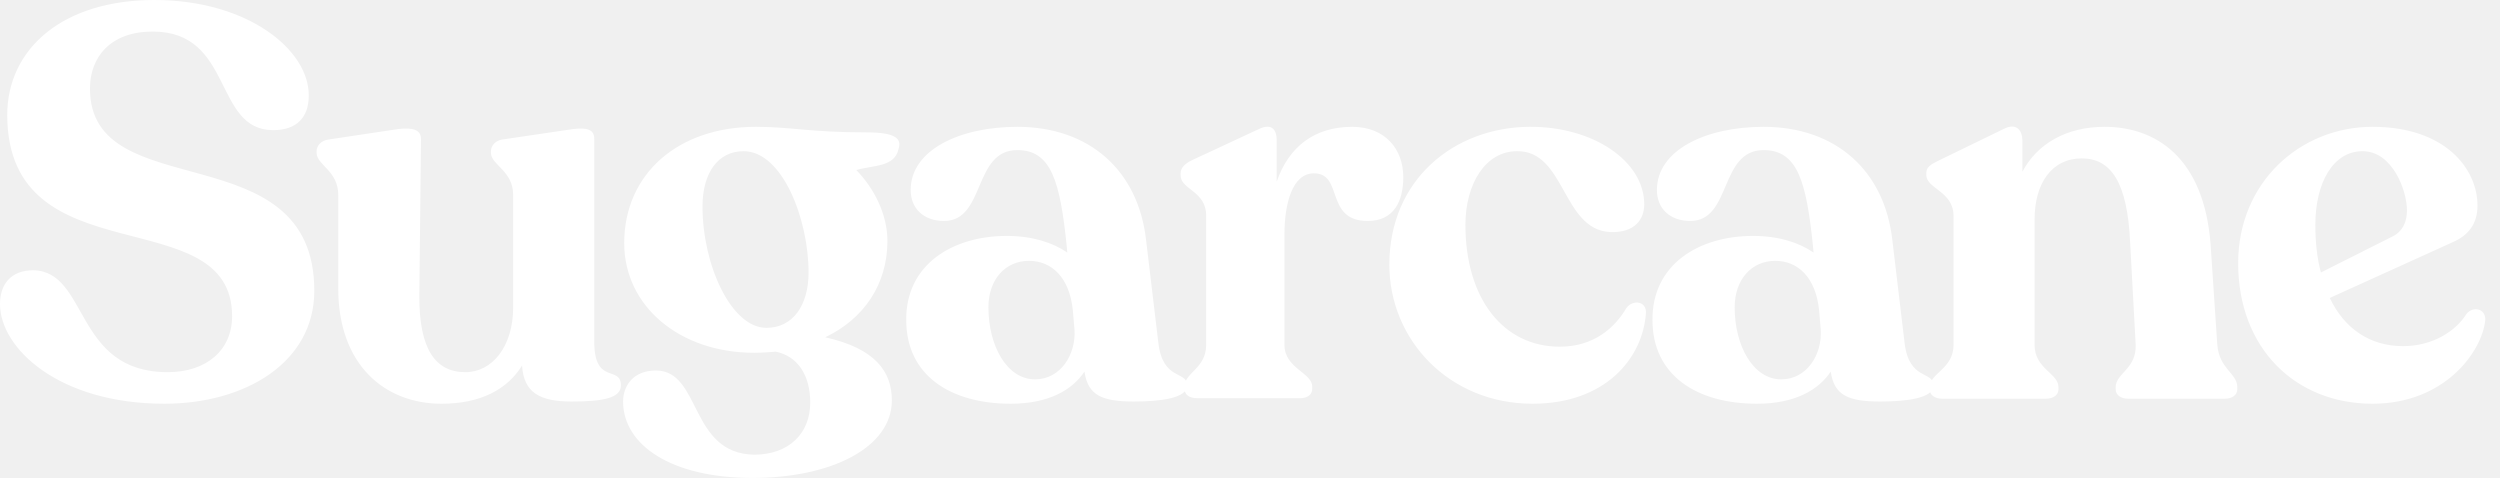
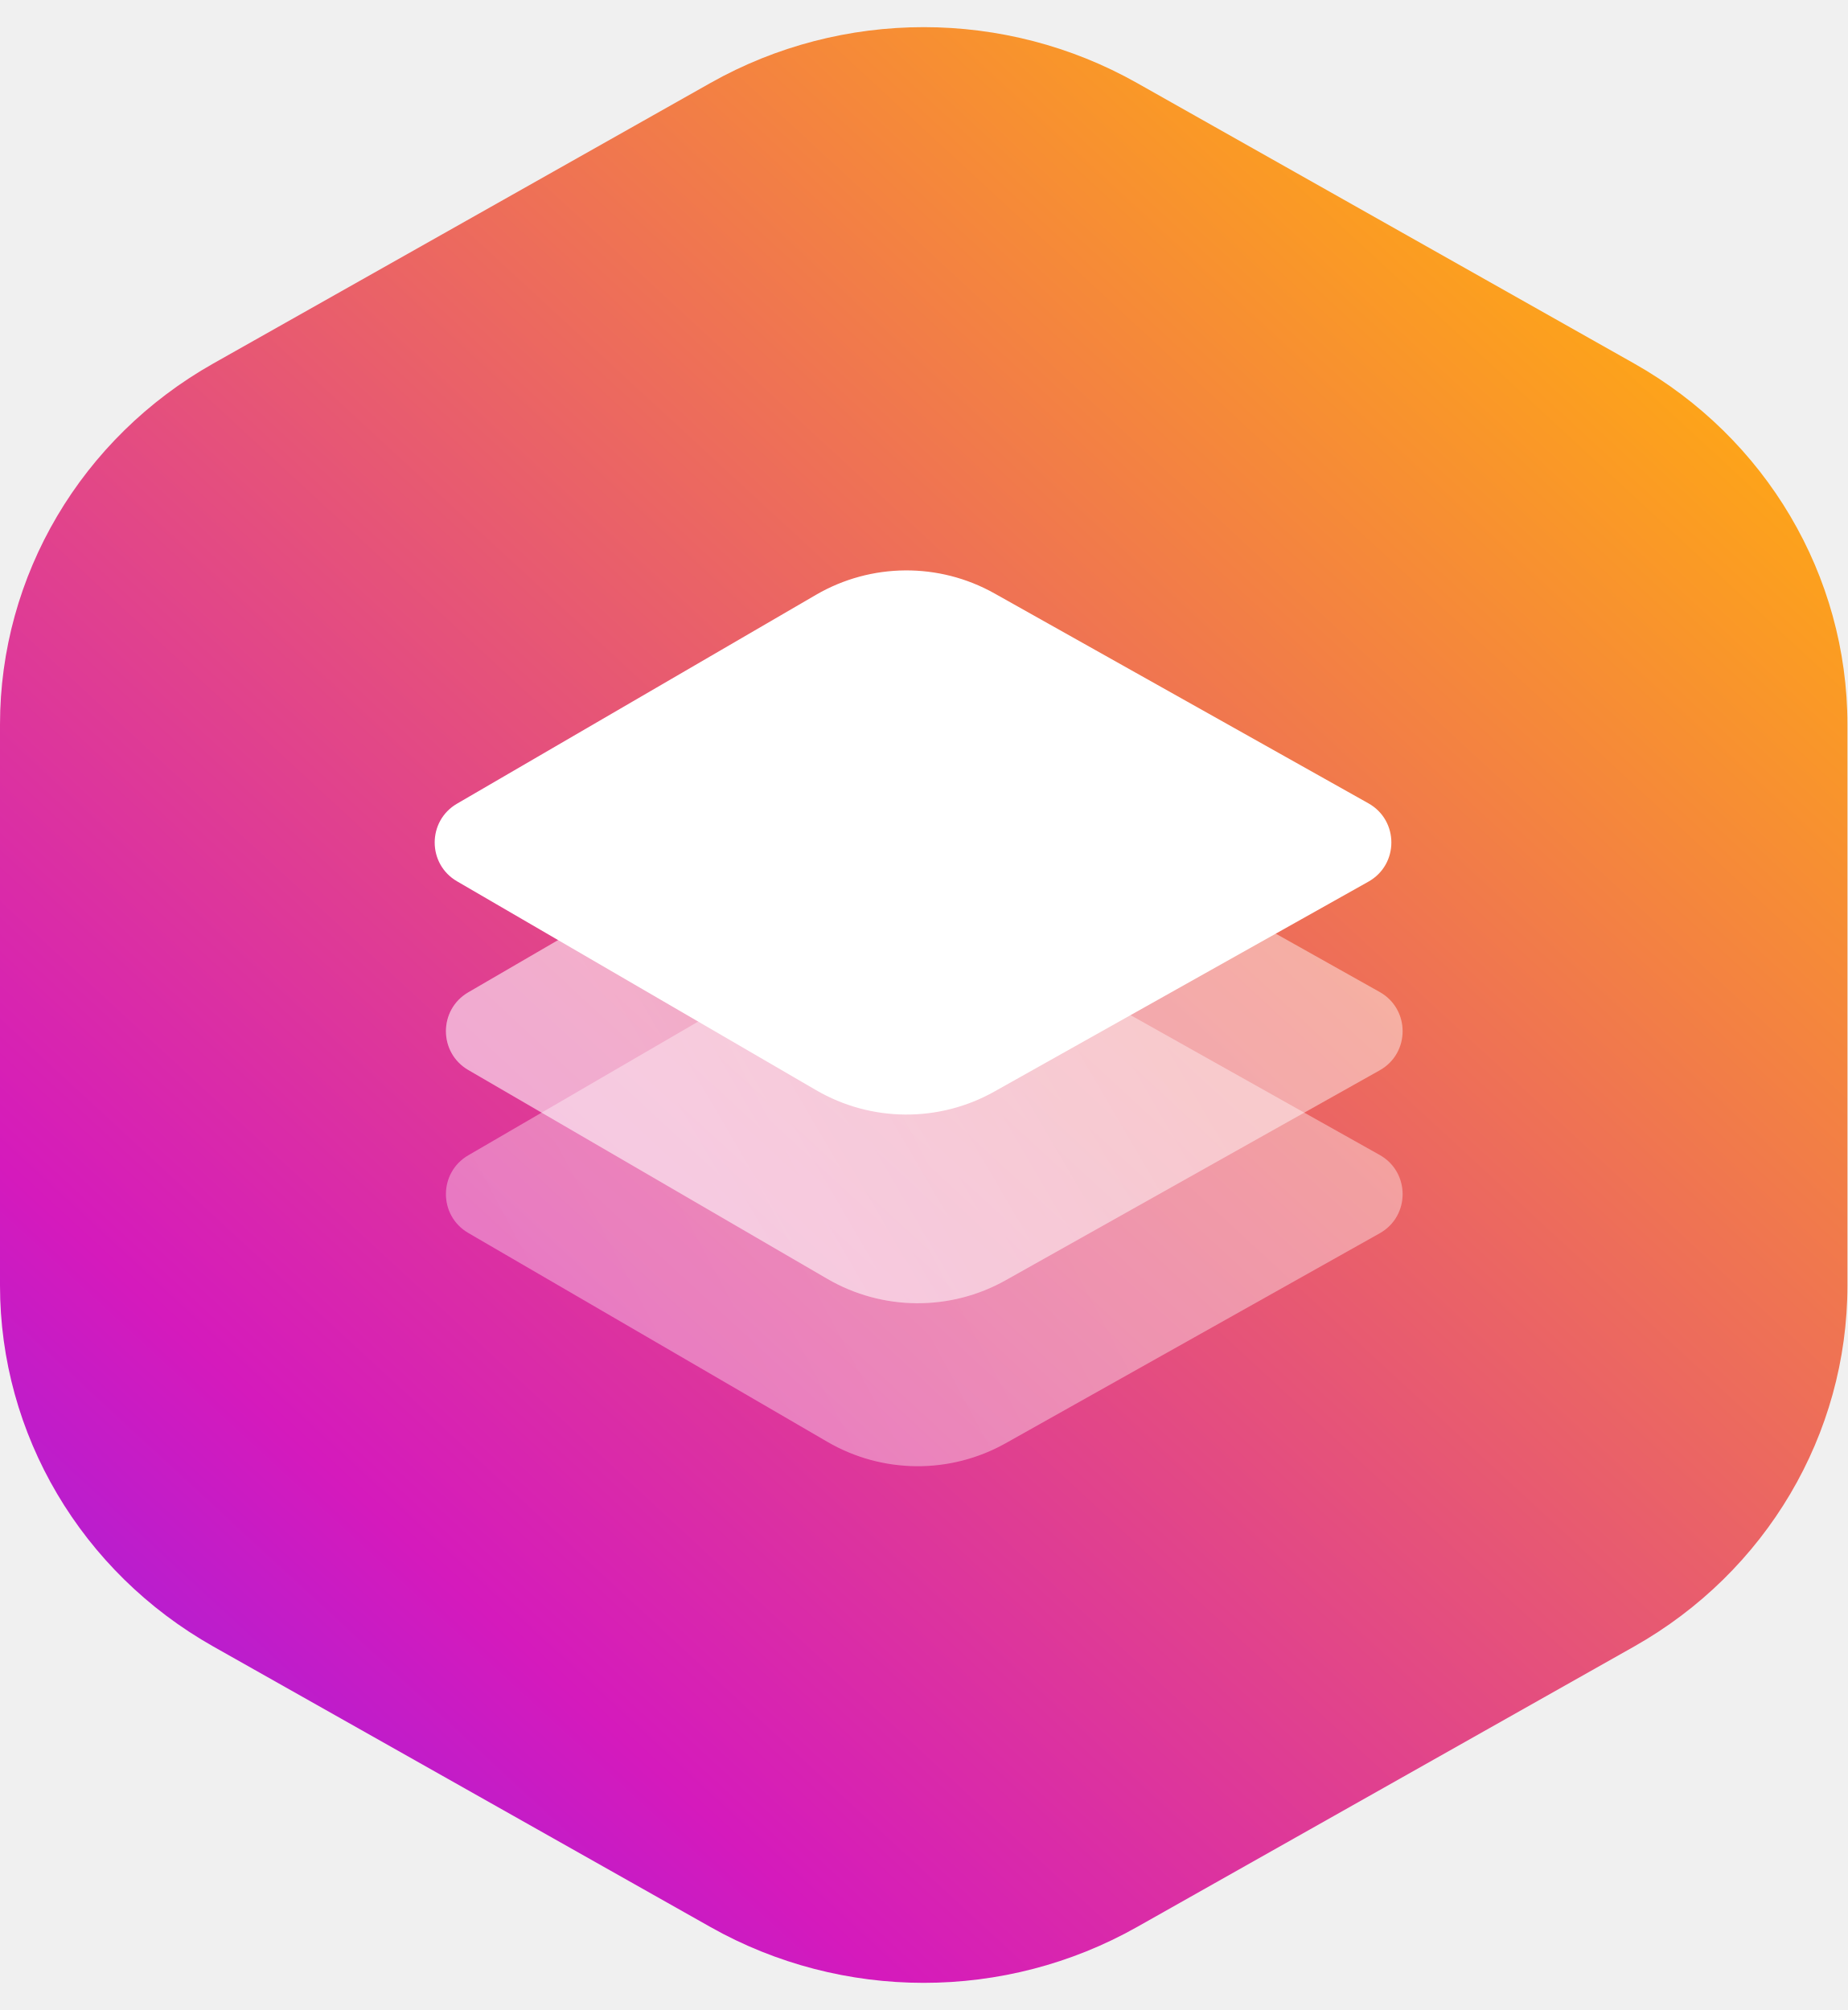
- <svg xmlns="http://www.w3.org/2000/svg" width="136" height="26" viewBox="0 0 136 26" fill="none">
-   <path d="M8.942 21.963C13.322 21.963 17.098 19.733 17.098 15.817C17.098 7.14 4.894 11.298 4.894 4.82C4.894 3.103 6.012 1.717 8.307 1.717C12.718 1.717 11.6 7.08 14.863 7.08C16.162 7.08 16.796 6.357 16.796 5.212C16.826 2.712 13.473 0 8.398 0C3.414 0 0.393 2.651 0.393 6.267C0.423 15.184 12.627 10.786 12.627 17.203C12.627 19.041 11.238 20.246 9.123 20.246C4.018 20.246 4.833 14.762 1.813 14.702C0.574 14.702 0 15.486 0 16.54C0 18.95 3.202 21.963 8.942 21.963ZM32.327 18.589V7.562C32.327 7.05 31.964 6.929 31.179 7.02L27.312 7.592C26.95 7.652 26.708 7.924 26.708 8.225V8.315C26.708 8.978 27.916 9.279 27.916 10.605V16.721C27.916 18.86 26.768 20.246 25.318 20.246C23.657 20.246 22.811 18.95 22.811 16.148L22.902 7.562C22.902 7.05 22.449 6.929 21.663 7.02L17.857 7.592C17.464 7.652 17.223 7.924 17.223 8.225V8.315C17.223 8.978 18.401 9.279 18.401 10.605V15.697C18.401 19.824 20.908 21.963 24.019 21.963C26.104 21.963 27.584 21.21 28.4 19.884C28.49 21.36 29.366 21.843 31.088 21.843C32.78 21.843 33.777 21.662 33.777 20.969C33.777 19.854 32.327 20.969 32.327 18.589ZM47.128 7.201C44.046 7.201 43.05 6.899 41.116 6.899C36.887 6.899 33.957 9.46 33.957 13.226C33.957 16.66 36.978 19.191 41.026 19.191C41.418 19.191 41.811 19.161 42.204 19.131C43.382 19.372 44.077 20.396 44.077 21.903C44.077 23.59 42.898 24.735 41.026 24.735C37.491 24.674 38.156 20.155 35.679 20.155C34.44 20.155 33.896 20.999 33.896 21.843C33.896 24.192 36.494 26 40.935 26C45.224 26 48.517 24.343 48.517 21.782C48.517 20.185 47.581 18.95 44.892 18.348C46.977 17.354 48.276 15.486 48.276 13.105C48.276 11.659 47.551 10.243 46.584 9.249C47.52 8.978 48.668 9.098 48.88 8.104C49.061 7.562 48.759 7.201 47.128 7.201ZM38.216 11.238C38.216 9.4 39.062 8.225 40.452 8.225C42.566 8.225 43.986 11.931 43.986 14.823C43.986 16.6 43.14 17.835 41.69 17.835C39.787 17.835 38.216 14.431 38.216 11.238ZM63.014 18.649L62.349 13.075C61.926 9.279 59.268 6.899 55.341 6.899C52.199 6.899 49.541 8.165 49.541 10.334C49.541 11.358 50.266 12.021 51.353 12.021C53.619 12.021 52.924 8.165 55.341 8.165C57.183 8.165 57.667 9.852 58.029 13.377L58.059 13.738C57.274 13.196 56.156 12.834 54.767 12.834C51.806 12.834 49.269 14.401 49.299 17.414C49.299 20.426 51.716 21.963 54.978 21.963C57.062 21.963 58.331 21.21 58.996 20.215C59.177 21.511 59.962 21.843 61.684 21.843C63.134 21.843 64.584 21.662 64.584 20.969C64.584 20.155 63.255 20.728 63.014 18.649ZM56.307 20.637C54.767 20.637 53.77 18.8 53.77 16.721C53.77 15.184 54.706 14.19 55.975 14.19C57.214 14.19 58.18 15.094 58.361 16.871L58.452 17.926C58.543 19.282 57.697 20.637 56.307 20.637ZM73.56 6.899C71.536 6.899 70.117 7.954 69.452 9.882V7.622C69.452 7.05 69.18 6.688 68.485 7.02L64.86 8.707C64.468 8.888 64.226 9.129 64.226 9.43V9.55C64.226 10.304 65.615 10.394 65.615 11.72V18.769C65.615 20.035 64.437 20.276 64.437 21.029V21.149C64.437 21.481 64.709 21.662 65.132 21.662H70.721C71.113 21.662 71.385 21.481 71.385 21.149V21.029C71.385 20.276 69.875 20.035 69.875 18.769V12.744C69.875 11.087 70.298 9.43 71.476 9.43C73.107 9.43 72.05 12.021 74.406 12.021C75.856 12.021 76.339 10.906 76.339 9.641C76.339 8.104 75.343 6.899 73.56 6.899ZM83.374 21.963C87.302 21.963 89.356 19.523 89.537 17.052C89.596 16.39 88.842 16.269 88.479 16.751C87.846 17.835 86.697 18.86 84.854 18.86C81.773 18.86 79.719 16.239 79.719 12.232C79.719 10.002 80.807 8.225 82.528 8.225C85.157 8.195 84.975 12.473 87.574 12.623C88.963 12.684 89.447 11.9 89.447 11.117C89.447 8.767 86.667 6.869 83.192 6.899C79.115 6.929 75.58 9.761 75.58 14.401C75.58 18.468 78.812 21.963 83.374 21.963ZM103.609 18.649L102.945 13.075C102.522 9.279 99.864 6.899 95.937 6.899C92.796 6.899 90.136 8.165 90.136 10.334C90.136 11.358 90.861 12.021 91.95 12.021C94.214 12.021 93.52 8.165 95.937 8.165C97.78 8.165 98.263 9.852 98.625 13.377L98.656 13.738C97.87 13.196 96.752 12.834 95.363 12.834C92.402 12.834 89.865 14.401 89.895 17.414C89.895 20.426 92.312 21.963 95.575 21.963C97.658 21.963 98.927 21.21 99.592 20.215C99.773 21.511 100.559 21.843 102.28 21.843C103.731 21.843 105.18 21.662 105.18 20.969C105.18 20.155 103.852 20.728 103.609 18.649ZM96.903 20.637C95.363 20.637 94.366 18.8 94.366 16.721C94.366 15.184 95.303 14.19 96.572 14.19C97.81 14.19 98.776 15.094 98.958 16.871L99.048 17.926C99.138 19.282 98.292 20.637 96.903 20.637ZM120.621 18.739L120.258 13.316C119.896 8.526 117.238 6.899 114.488 6.899C112.435 6.899 110.833 7.803 110.018 9.34V7.652C110.018 7.08 109.687 6.658 108.99 7.02L105.396 8.767C105.034 8.948 104.792 9.098 104.792 9.4V9.52C104.792 10.274 106.272 10.394 106.272 11.75V18.769C106.272 20.065 104.973 20.306 104.973 21.059V21.18C104.973 21.481 105.245 21.692 105.667 21.692H111.287C111.709 21.692 111.981 21.481 111.981 21.18V21.059C111.981 20.306 110.682 20.065 110.682 18.769V11.931C110.682 9.972 111.619 8.617 113.25 8.617C114.852 8.617 115.729 9.942 115.878 13.166L116.18 18.739C116.241 20.065 115.093 20.306 115.093 21.059V21.18C115.093 21.481 115.365 21.692 115.788 21.692H121.014C121.437 21.692 121.709 21.481 121.709 21.18V21.059C121.709 20.306 120.712 20.065 120.621 18.739ZM134.171 17.082C133.597 18.016 132.328 18.83 130.728 18.83C128.915 18.83 127.526 17.866 126.74 16.209L133.447 13.166C134.263 12.804 134.775 12.202 134.775 11.177C134.775 9.189 133.025 6.899 129.067 6.899C125.109 6.899 121.756 9.942 121.756 14.311C121.756 18.95 124.868 21.963 129.067 21.963C132.963 21.963 135.017 19.161 135.199 17.414C135.229 16.781 134.534 16.63 134.171 17.082ZM128.523 8.225C130.154 8.225 130.939 10.364 130.939 11.448C130.939 12.081 130.698 12.593 130.154 12.864L126.257 14.823C126.046 14.039 125.955 13.166 125.955 12.232C125.955 9.942 126.922 8.225 128.523 8.225Z" fill="white" />
+ <svg xmlns="http://www.w3.org/2000/svg" width="34" height="37" viewBox="0 0 34 37" fill="none">
+   <path fill-rule="evenodd" clip-rule="evenodd" d="M20.926 35.472C18.497 36.843 15.503 36.843 13.074 35.472L3.926 30.309C1.497 28.938 4.69727e-06 26.404 4.93698e-06 23.663L5.83963e-06 13.338C6.07935e-06 10.595 1.497 8.062 3.926 6.691L13.074 1.528C15.503 0.157 18.497 0.157 20.926 1.528L30.074 6.691C32.503 8.062 34 10.595 34 13.338L34 23.663C34 26.404 32.503 28.938 30.074 30.309L20.926 35.472Z" fill="url(#paint0_linear_2_1550)" />
+   <path fill-rule="evenodd" clip-rule="evenodd" d="M15.227 17.422C16.239 16.833 17.487 16.823 18.508 17.397L25.392 21.261C25.954 21.577 25.954 22.387 25.392 22.702L18.508 26.567C17.487 27.14 16.239 27.13 15.227 26.541L8.618 22.696C8.07 22.377 8.07 21.586 8.618 21.267L15.227 17.422Z" fill="white" fill-opacity="0.3" />
+   <path opacity="0.9" fill-rule="evenodd" clip-rule="evenodd" d="M15.227 17.422C16.239 16.833 17.487 16.823 18.508 17.397L25.392 21.261C25.954 21.577 25.954 22.387 25.392 22.702L18.508 26.567C17.487 27.14 16.239 27.13 15.227 26.541L8.618 22.696C8.07 22.377 8.07 21.586 8.618 21.267L15.227 17.422Z" fill="url(#paint1_linear_2_1550)" fill-opacity="0.3" />
+   <path fill-rule="evenodd" clip-rule="evenodd" d="M15.227 14.422C16.239 13.833 17.487 13.823 18.508 14.397L25.392 18.261C25.954 18.577 25.954 19.387 25.392 19.702L18.508 23.567C17.487 24.14 16.239 24.13 15.227 23.541L8.618 19.696C8.07 19.377 8.07 18.586 8.618 18.267L15.227 14.422Z" fill="white" fill-opacity="0.4" />
+   <path fill-rule="evenodd" clip-rule="evenodd" d="M15.227 14.422C16.239 13.833 17.487 13.823 18.508 14.397L25.392 18.261C25.954 18.577 25.954 19.387 25.392 19.702L18.508 23.567C17.487 24.14 16.239 24.13 15.227 23.542L8.618 19.696C8.07 19.377 8.07 18.586 8.618 18.267L15.227 14.422Z" fill="url(#paint2_linear_2_1550)" fill-opacity="0.4" />
+   <path fill-rule="evenodd" clip-rule="evenodd" d="M15.02 10.948C16.032 10.36 17.28 10.35 18.301 10.923L25.185 14.788C25.747 15.104 25.747 15.913 25.185 16.229L18.301 20.093C17.28 20.667 16.032 20.657 15.02 20.068L8.411 16.223C7.863 15.904 7.863 15.113 8.411 14.794L15.02 10.948Z" fill="white" />
+   <defs>
+     <linearGradient id="paint0_linear_2_1550" x1="5" y1="47.418" x2="38.02" y2="11.651" gradientUnits="userSpaceOnUse">
+       <stop stop-color="#6C26FF" />
+       <stop offset="0.323" stop-color="#D51ABC" />
+       <stop offset="1" stop-color="#FFAA12" />
+       <stop offset="1" stop-color="#FFC530" />
+     </linearGradient>
+     <linearGradient id="paint1_linear_2_1550" x1="18.708" y1="18.522" x2="8.746" y2="23.865" gradientUnits="userSpaceOnUse">
+       <stop stop-color="white" stop-opacity="0.475" />
+       <stop offset="1" stop-color="white" stop-opacity="0.273" />
+     </linearGradient>
+     <linearGradient id="paint2_linear_2_1550" x1="20.689" y1="16.878" x2="12.811" y2="21.485" gradientUnits="userSpaceOnUse">
+       <stop stop-color="white" stop-opacity="0.201" />
+       <stop offset="1" stop-color="white" stop-opacity="0.698" />
+     </linearGradient>
+   </defs>
</svg>
